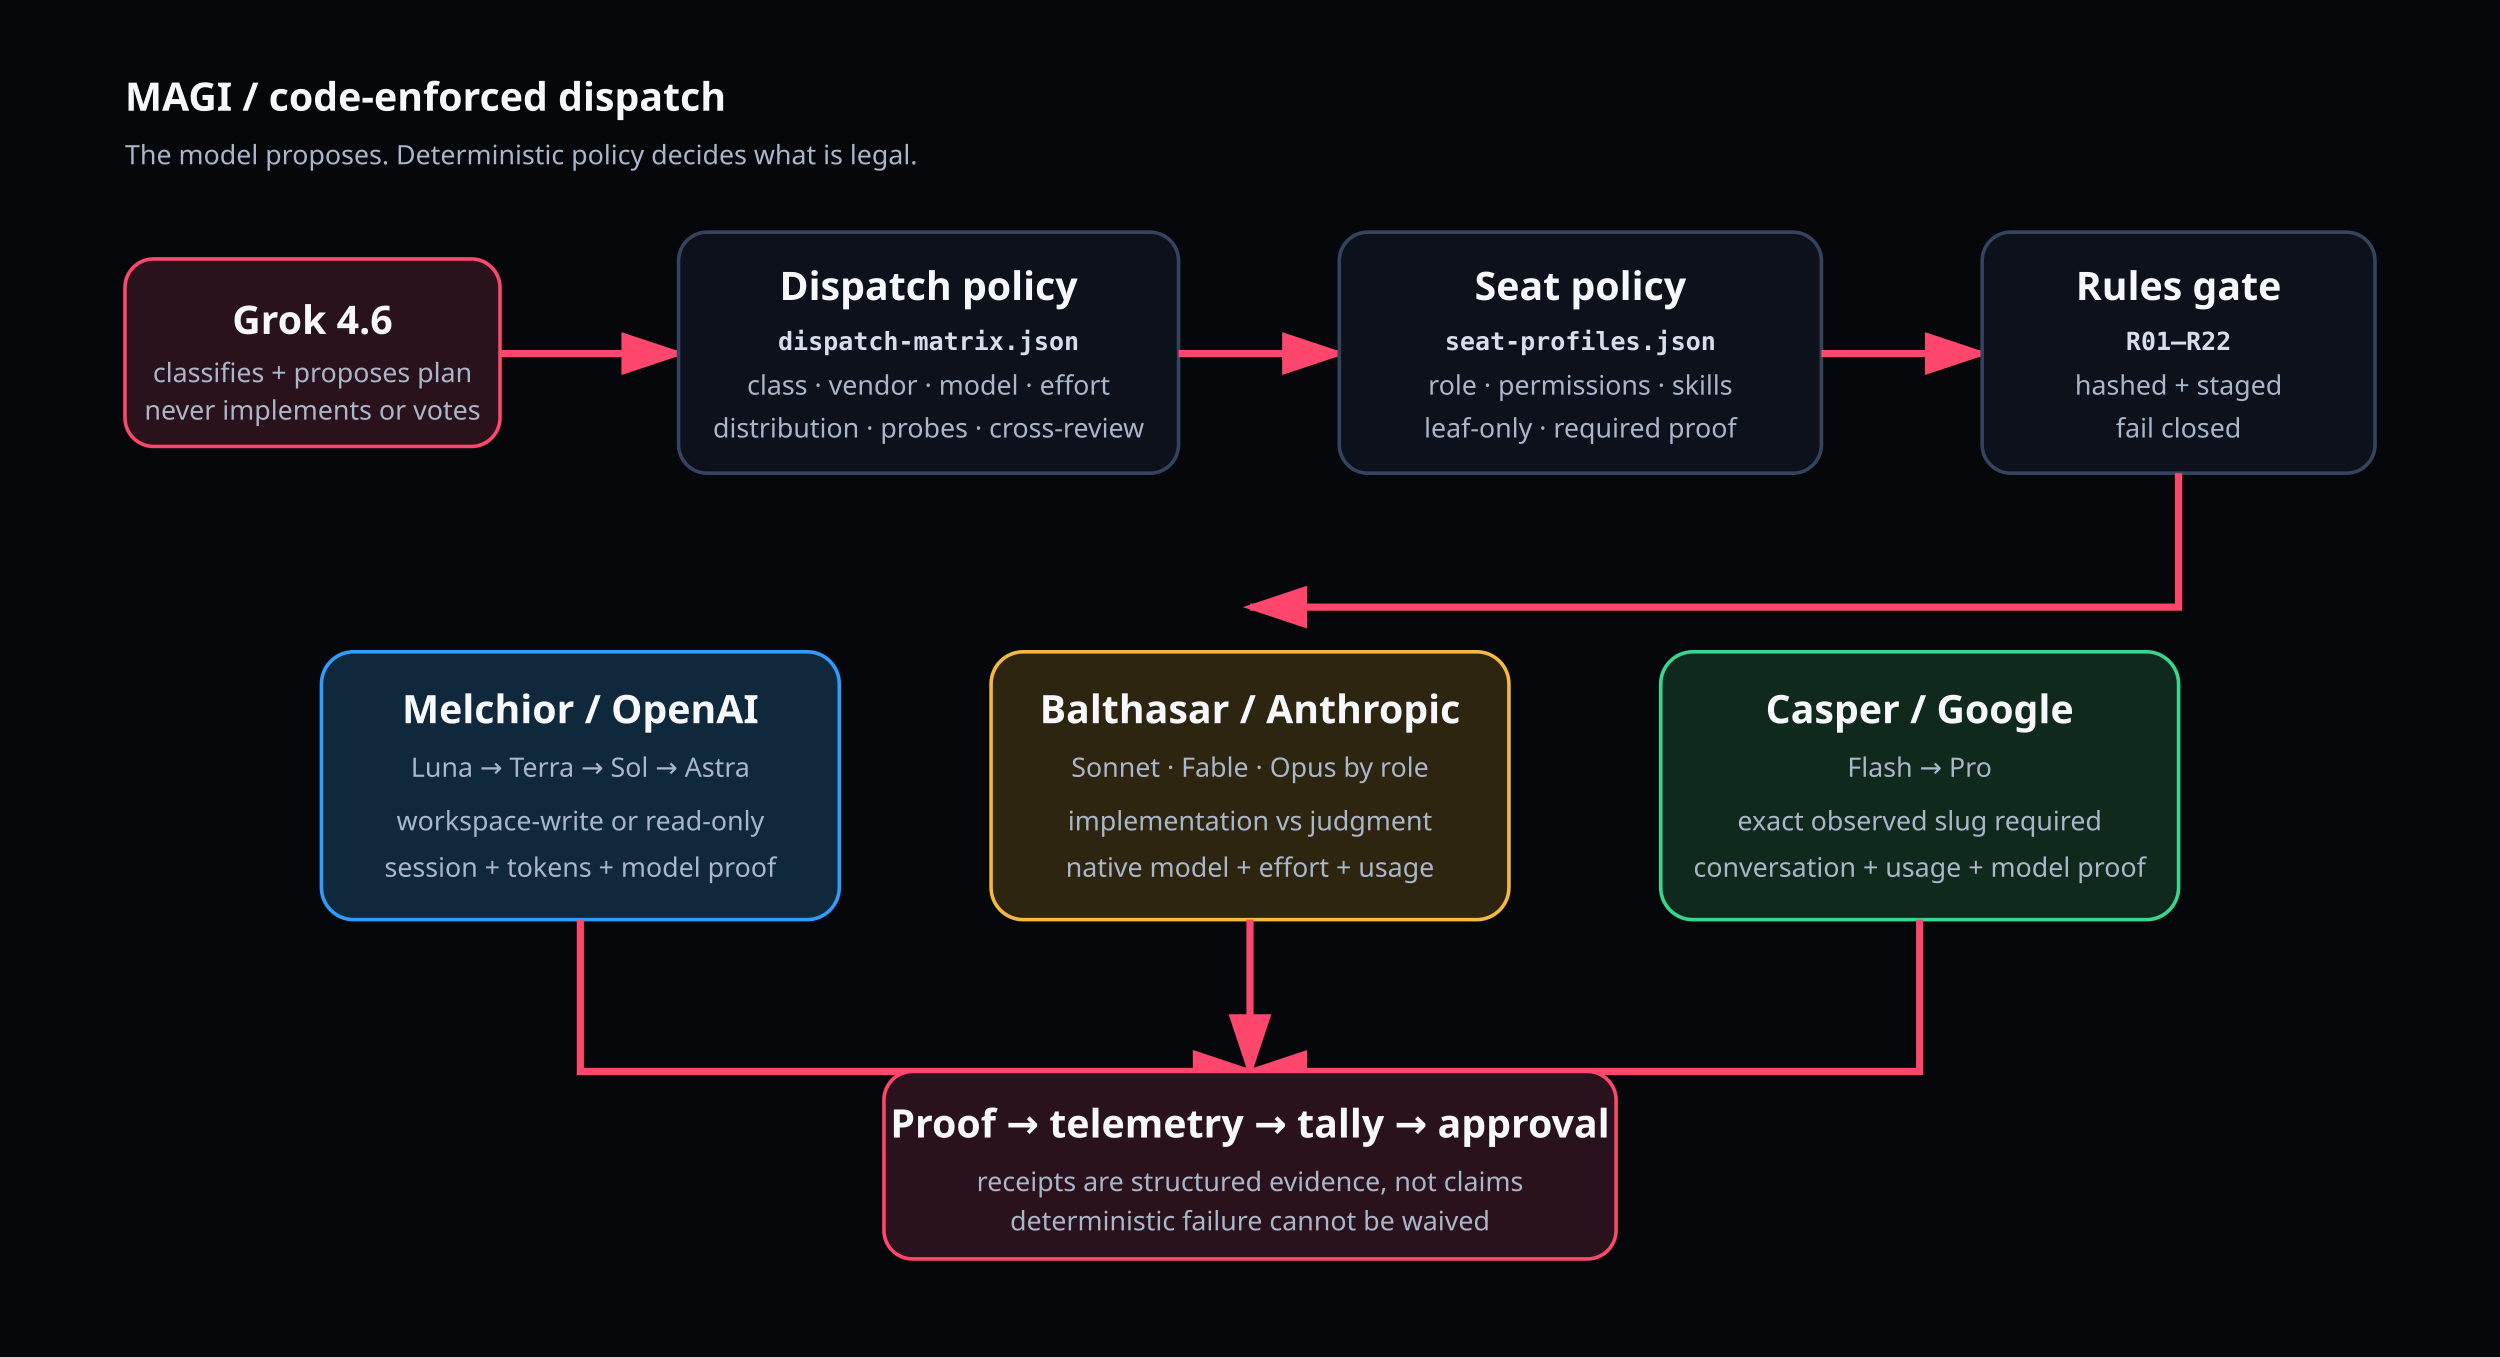
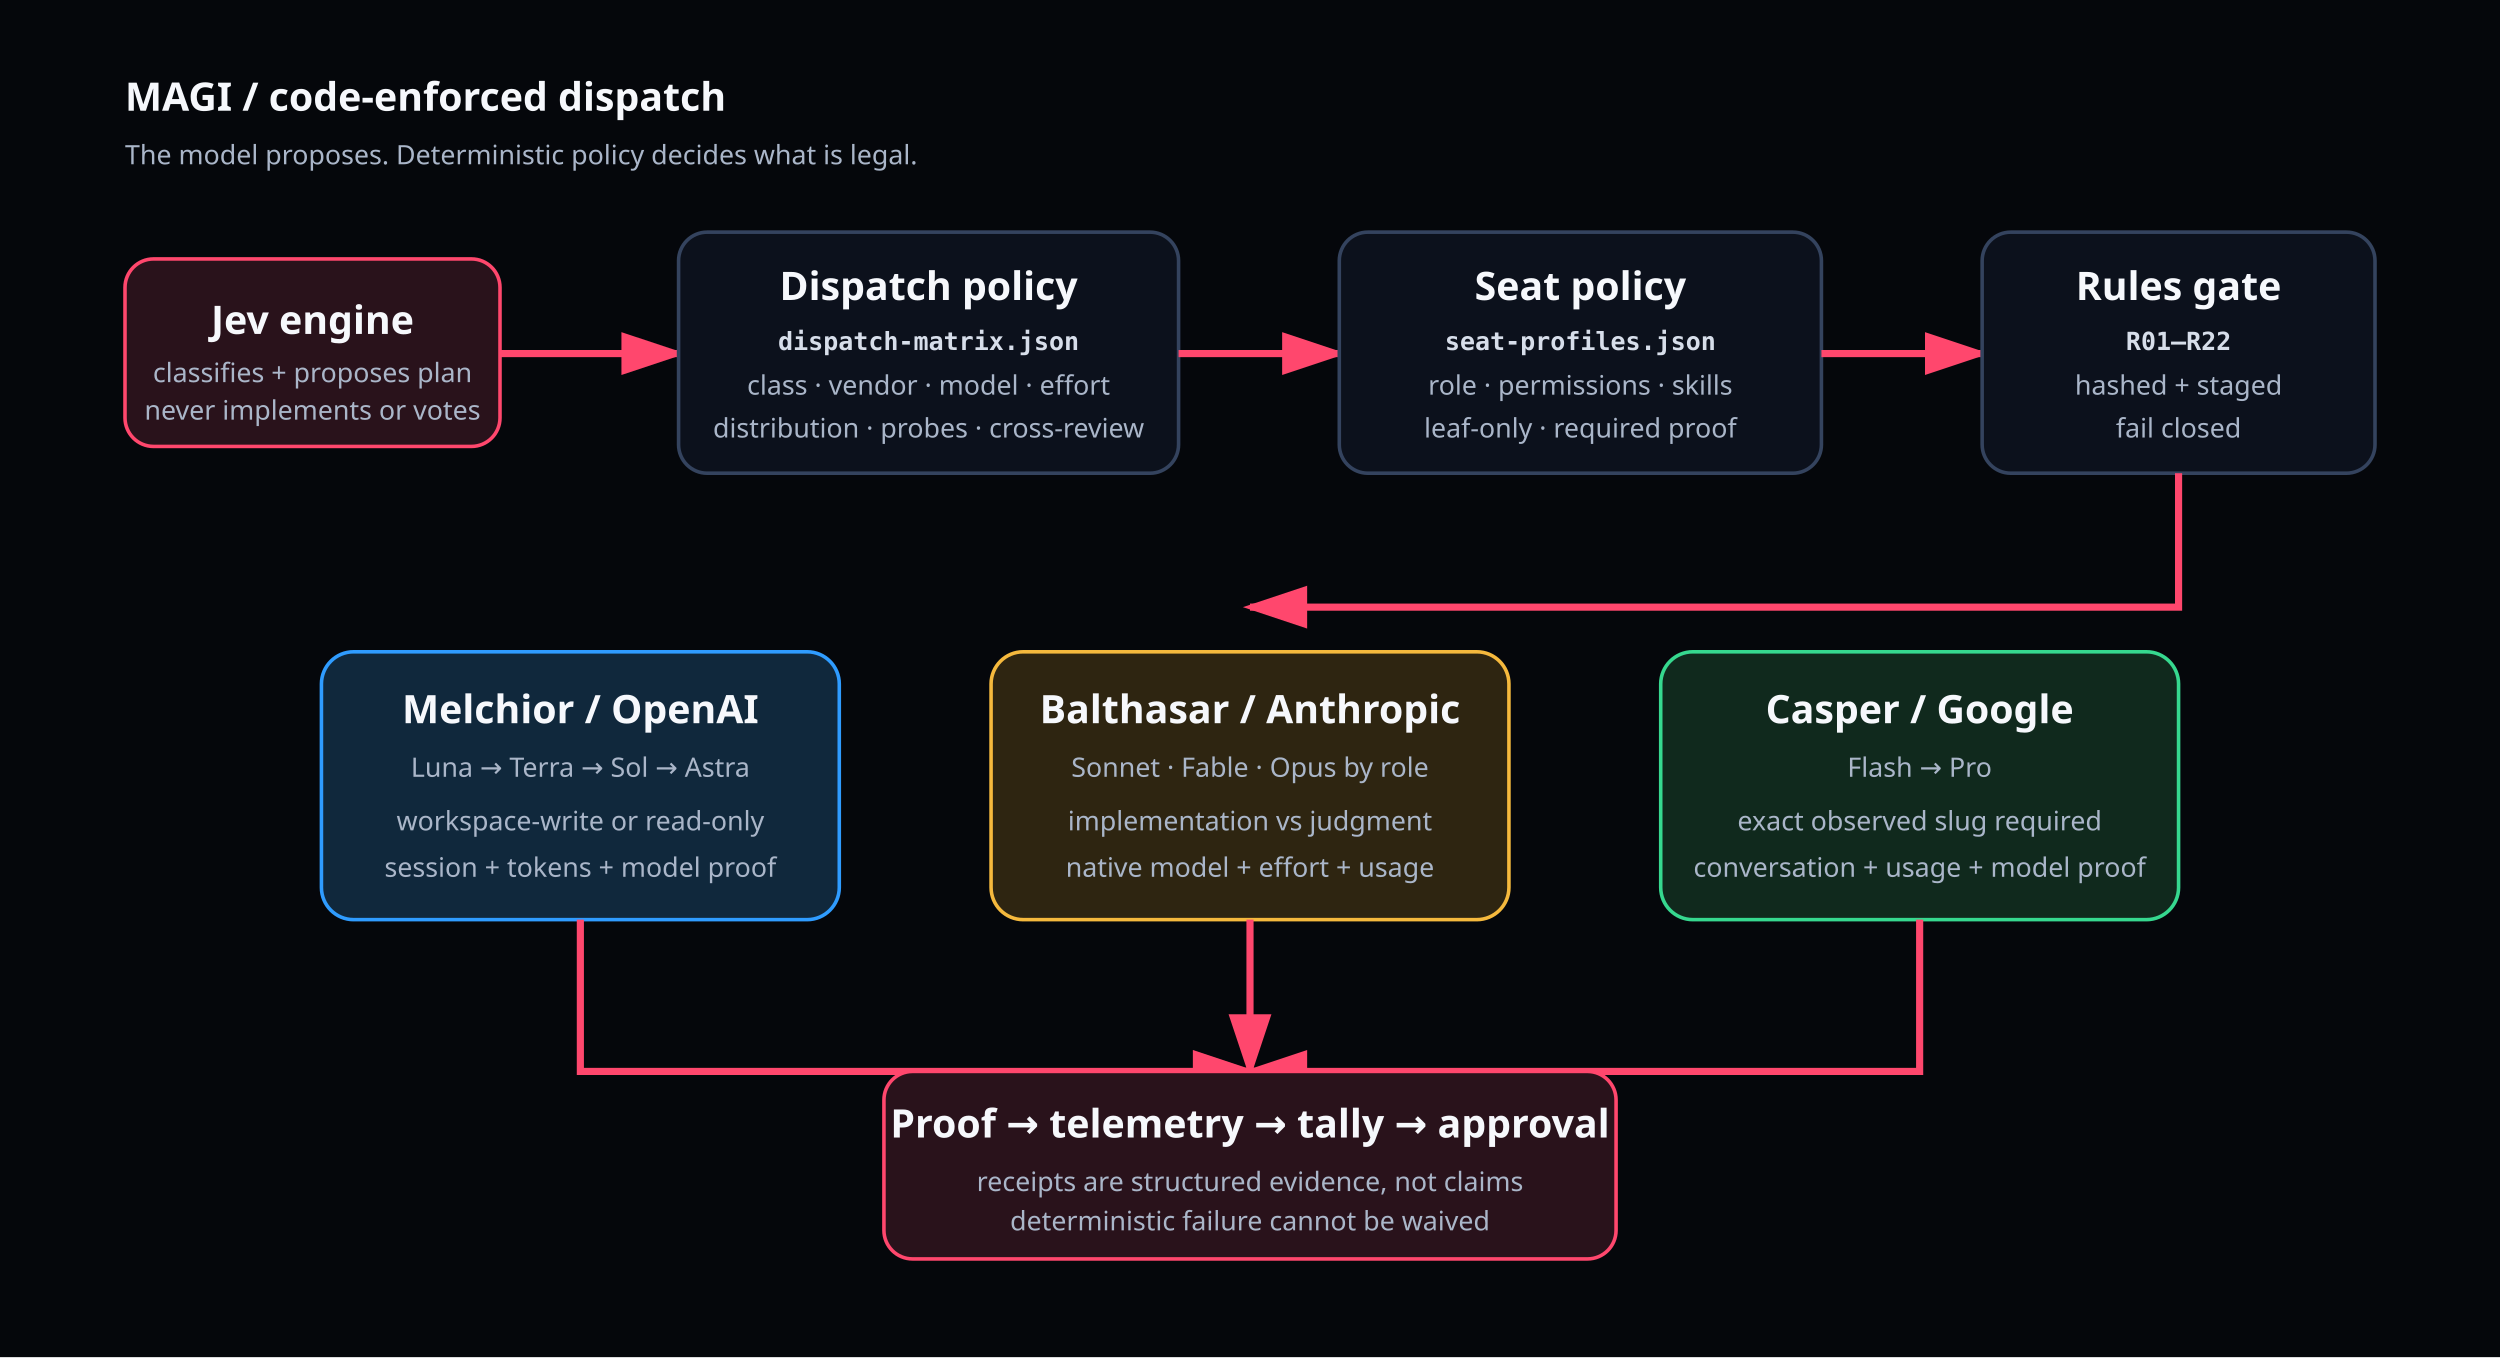
<svg xmlns="http://www.w3.org/2000/svg" viewBox="0 0 1400 760" role="img" aria-labelledby="t d">
  <defs>
    <style>.b{fill:#0c111c;stroke:#34435e;stroke-width:2}.t{font:700 22px system-ui,sans-serif;fill:#f6f8fc}.s{font:500 15px system-ui,sans-serif;fill:#aab6c9}.a{stroke:#ff476d;stroke-width:4;fill:none;marker-end:url(#m)}.g{fill:#10283c;stroke:#2f9cff;stroke-width:2}.o{fill:#2e2511;stroke:#f5b93d;stroke-width:2}.gr{fill:#10291d;stroke:#36d88f;stroke-width:2}.x{fill:#29121b;stroke:#ff476d;stroke-width:2}.mono{font:600 14px ui-monospace,monospace;fill:#d7deea}</style>
    <marker id="m" markerWidth="10" markerHeight="10" refX="8" refY="3" orient="auto">
      <path d="M0,0 L0,6 L9,3 z" fill="#ff476d" />
    </marker>
  </defs>
  <rect width="1400" height="760" fill="#05070b" />
  <text x="70" y="62" class="t" font-size="34">MAGI / code-enforced dispatch</text>
  <text x="70" y="92" class="s">The model proposes. Deterministic policy decides what is legal.</text>
  <g transform="translate(70 145)">
    <rect width="210" height="105" rx="16" class="x" />
-     <text x="105" y="42" text-anchor="middle" class="t">Grok 4.6</text>
+     <text x="105" y="42" text-anchor="middle" class="t">Jev engine</text>
    <text x="105" y="69" text-anchor="middle" class="s">classifies + proposes plan</text>
    <text x="105" y="90" text-anchor="middle" class="s">never implements or votes</text>
  </g>
  <path class="a" d="M280 198h100" />
  <g transform="translate(380 130)">
    <rect width="280" height="135" rx="16" class="b" />
    <text x="140" y="38" text-anchor="middle" class="t">Dispatch policy</text>
    <text x="140" y="66" text-anchor="middle" class="mono">dispatch-matrix.json</text>
    <text x="140" y="91" text-anchor="middle" class="s">class · vendor · model · effort</text>
    <text x="140" y="115" text-anchor="middle" class="s">distribution · probes · cross-review</text>
  </g>
  <path class="a" d="M660 198h90" />
  <g transform="translate(750 130)">
    <rect width="270" height="135" rx="16" class="b" />
    <text x="135" y="38" text-anchor="middle" class="t">Seat policy</text>
    <text x="135" y="66" text-anchor="middle" class="mono">seat-profiles.json</text>
    <text x="135" y="91" text-anchor="middle" class="s">role · permissions · skills</text>
    <text x="135" y="115" text-anchor="middle" class="s">leaf-only · required proof</text>
  </g>
  <path class="a" d="M1020 198h90" />
  <g transform="translate(1110 130)">
    <rect width="220" height="135" rx="16" class="b" />
    <text x="110" y="38" text-anchor="middle" class="t">Rules gate</text>
    <text x="110" y="66" text-anchor="middle" class="mono">R01–R22</text>
    <text x="110" y="91" text-anchor="middle" class="s">hashed + staged</text>
    <text x="110" y="115" text-anchor="middle" class="s">fail closed</text>
  </g>
  <path class="a" d="M1220 265v75H700" />
  <g transform="translate(180 365)">
    <rect width="290" height="150" rx="18" class="g" />
    <text x="145" y="40" text-anchor="middle" class="t">Melchior / OpenAI</text>
    <text x="145" y="70" text-anchor="middle" class="s">Luna → Terra → Sol → Astra</text>
    <text x="145" y="100" text-anchor="middle" class="s">workspace-write or read-only</text>
    <text x="145" y="126" text-anchor="middle" class="s">session + tokens + model proof</text>
  </g>
  <g transform="translate(555 365)">
    <rect width="290" height="150" rx="18" class="o" />
    <text x="145" y="40" text-anchor="middle" class="t">Balthasar / Anthropic</text>
    <text x="145" y="70" text-anchor="middle" class="s">Sonnet · Fable · Opus by role</text>
    <text x="145" y="100" text-anchor="middle" class="s">implementation vs judgment</text>
    <text x="145" y="126" text-anchor="middle" class="s">native model + effort + usage</text>
  </g>
  <g transform="translate(930 365)">
    <rect width="290" height="150" rx="18" class="gr" />
    <text x="145" y="40" text-anchor="middle" class="t">Casper / Google</text>
    <text x="145" y="70" text-anchor="middle" class="s">Flash → Pro</text>
    <text x="145" y="100" text-anchor="middle" class="s">exact observed slug required</text>
    <text x="145" y="126" text-anchor="middle" class="s">conversation + usage + model proof</text>
  </g>
  <path class="a" d="M325 515v85h375" />
  <path class="a" d="M700 515v85" />
  <path class="a" d="M1075 515v85H700" />
  <g transform="translate(495 600)">
    <rect width="410" height="105" rx="16" class="x" />
    <text x="205" y="37" text-anchor="middle" class="t">Proof → telemetry → tally → approval</text>
    <text x="205" y="67" text-anchor="middle" class="s">receipts are structured evidence, not claims</text>
    <text x="205" y="89" text-anchor="middle" class="s">deterministic failure cannot be waived</text>
  </g>
</svg>
